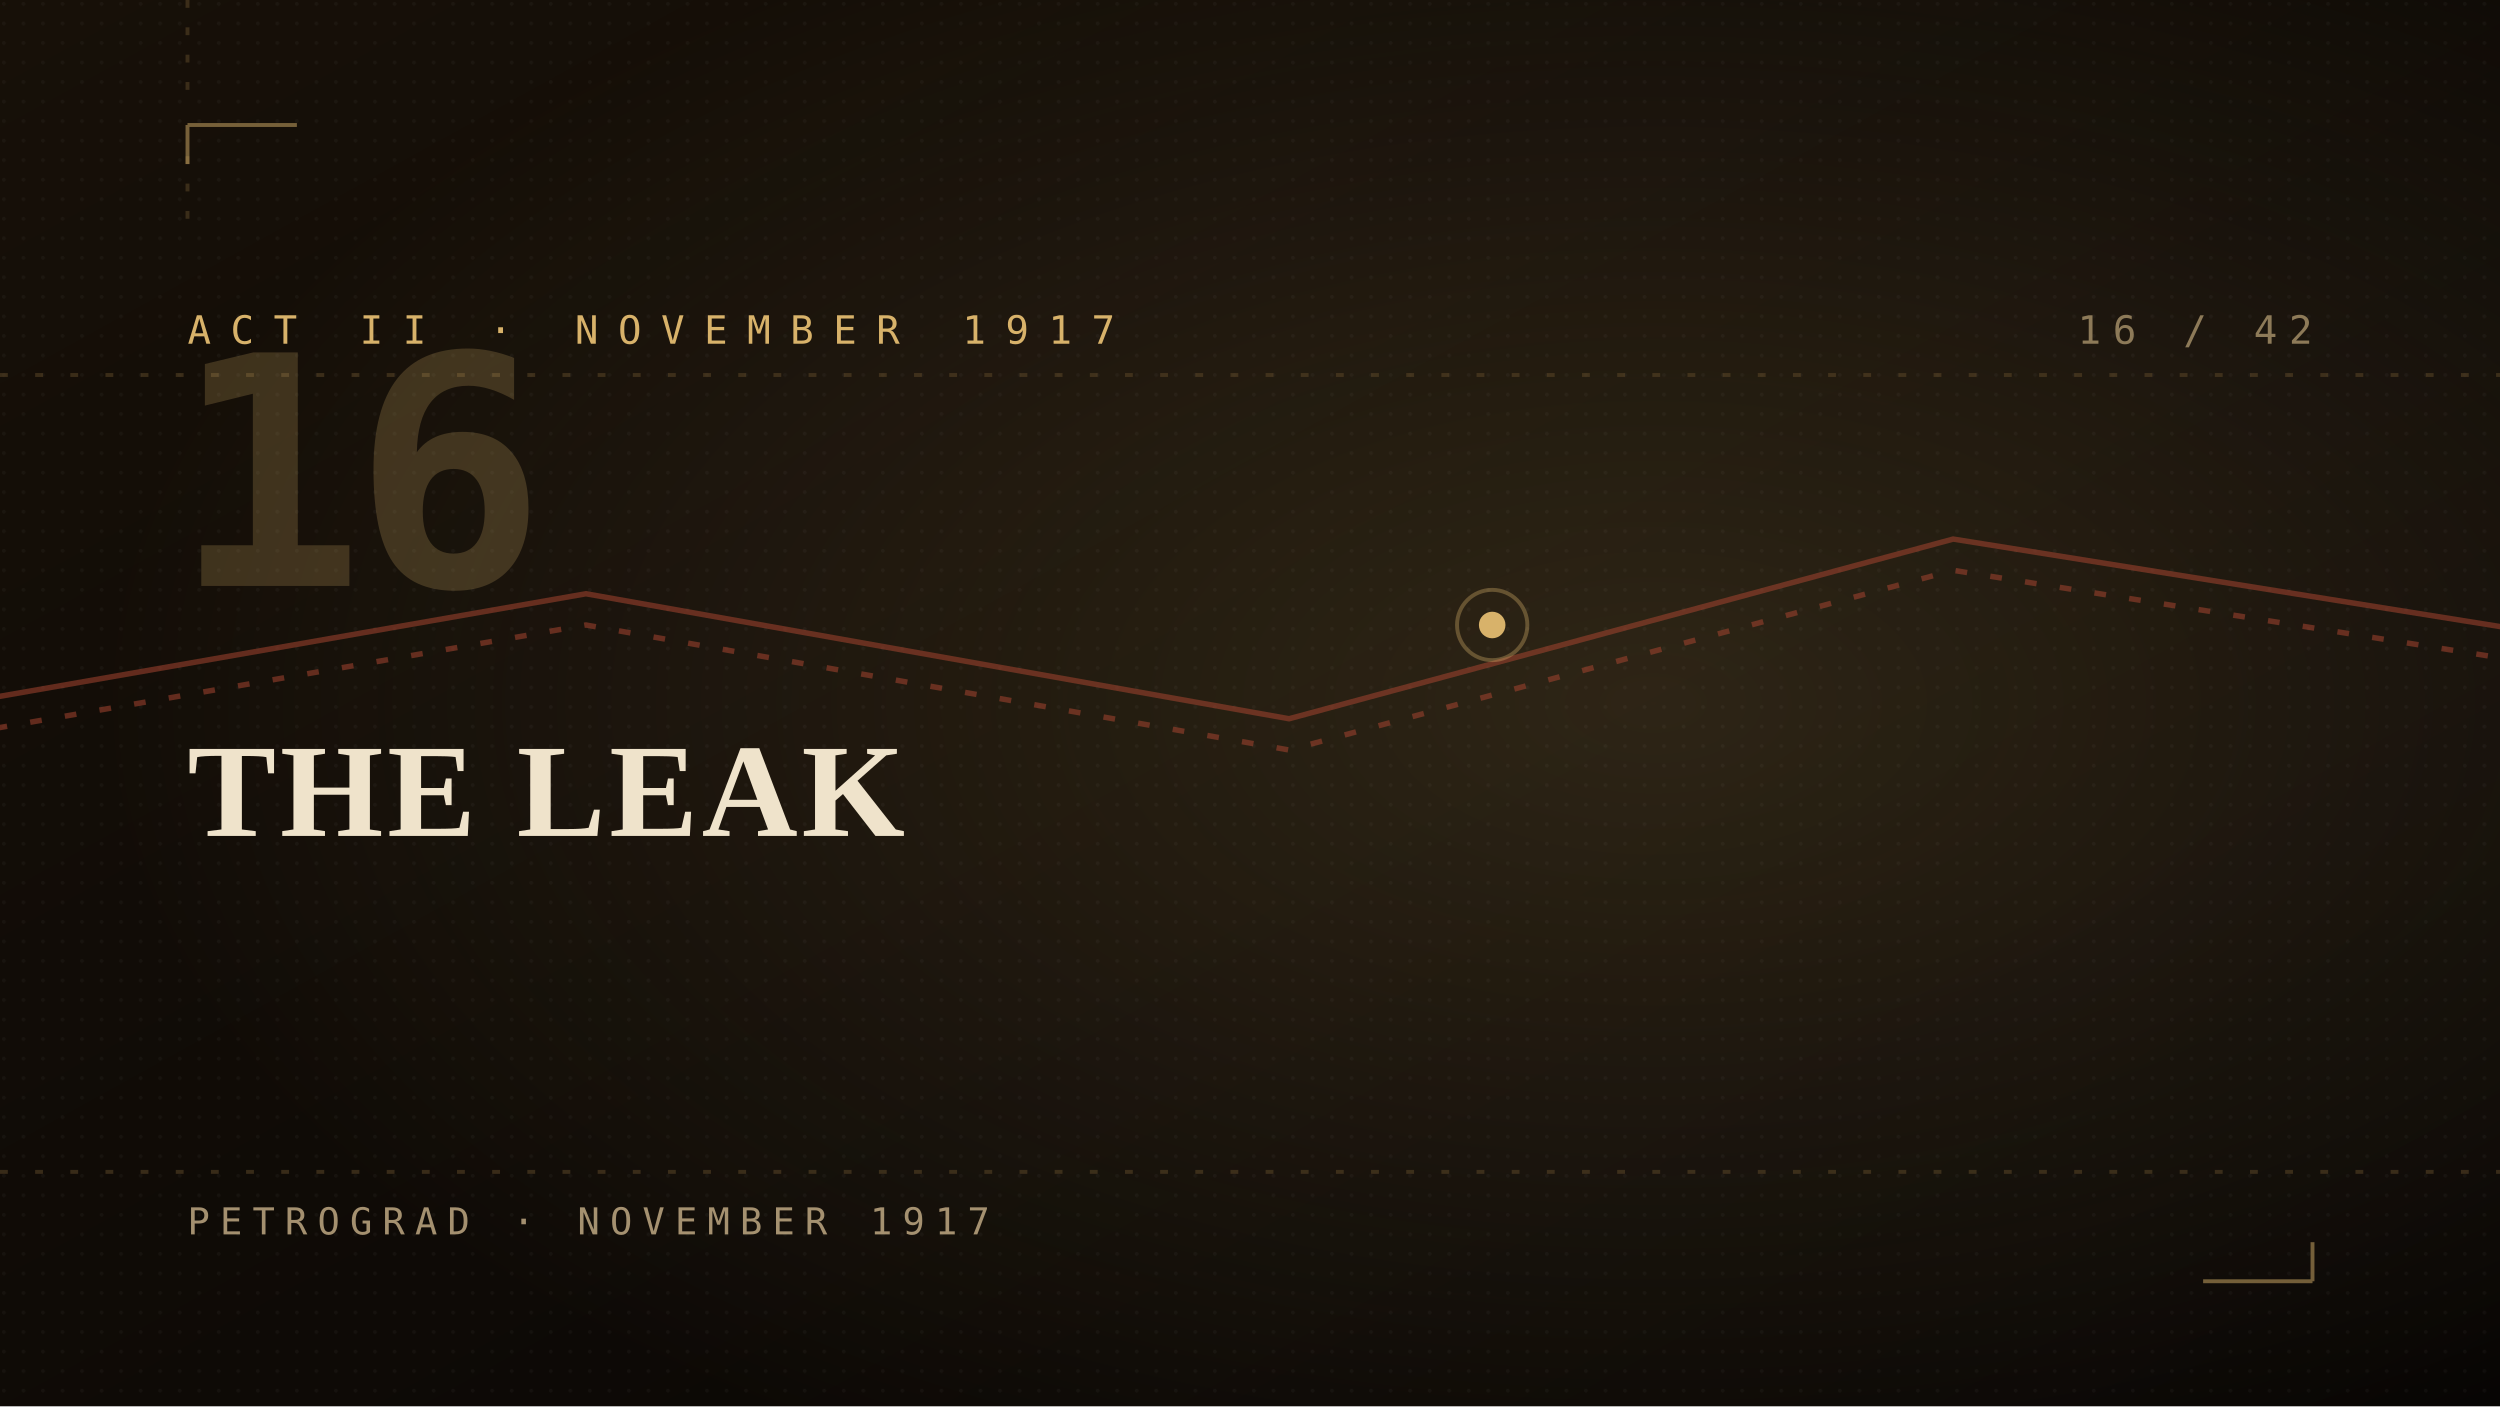
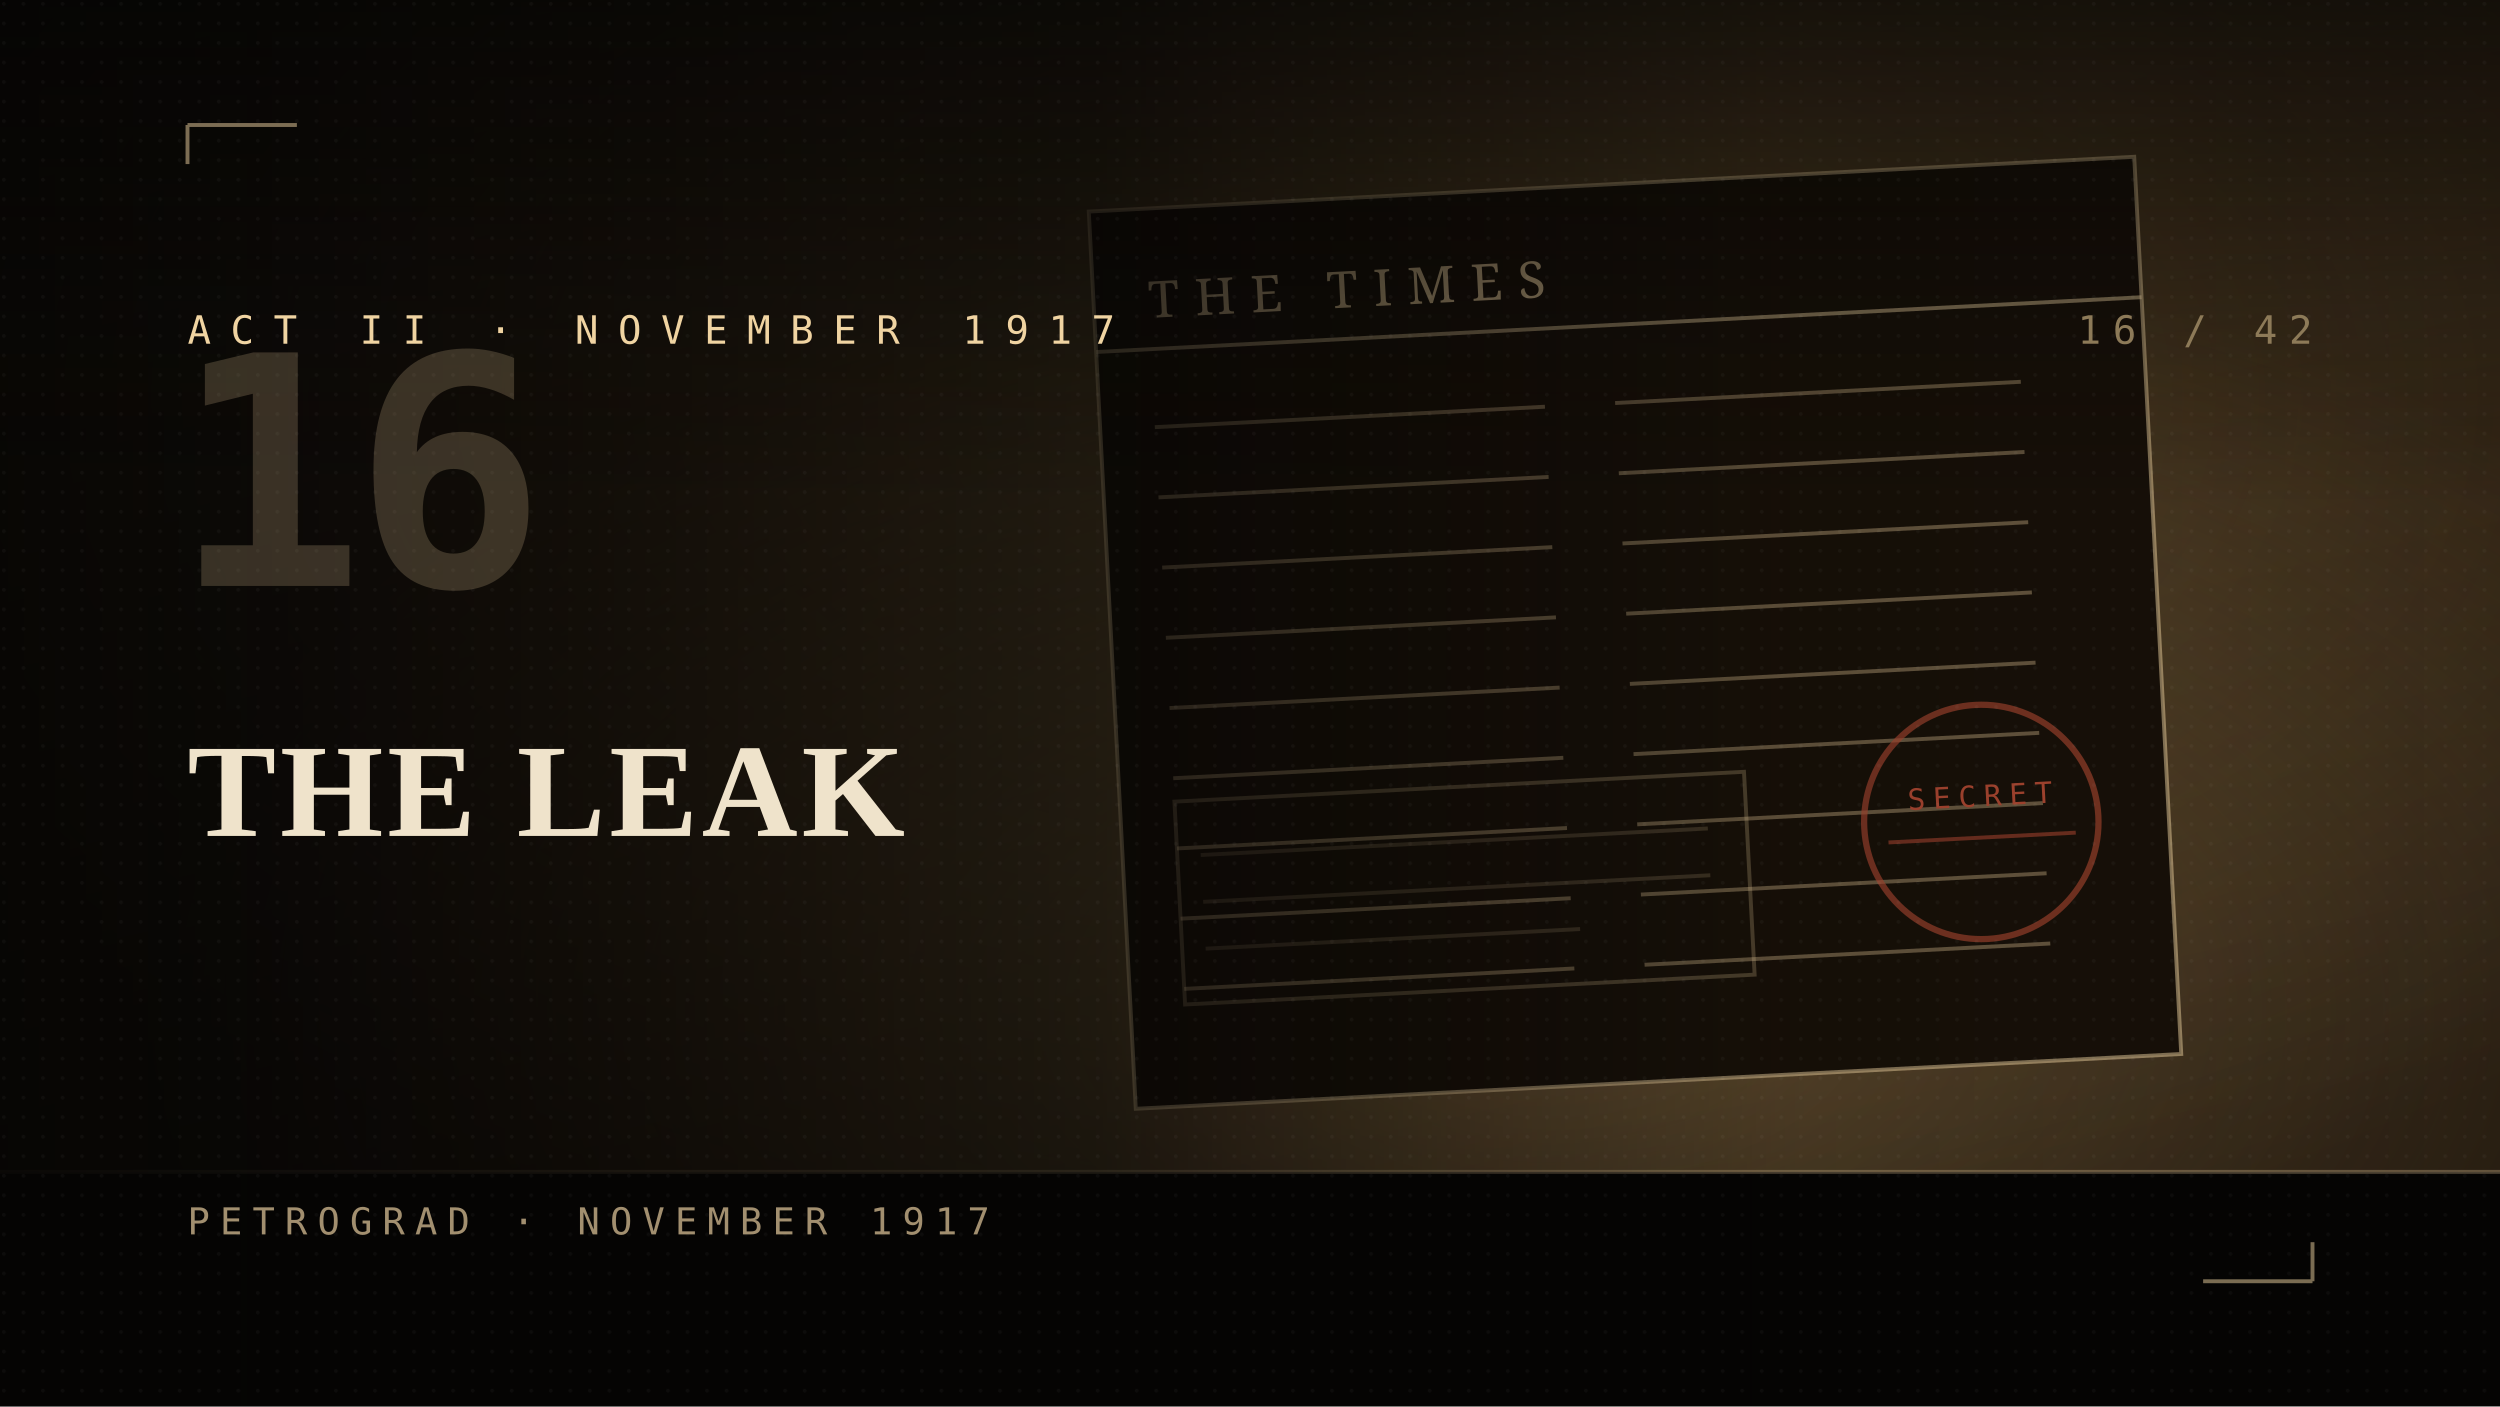
<svg xmlns="http://www.w3.org/2000/svg" width="640" height="360" viewBox="0 0 640 360" role="img" aria-labelledby="t d">
  <defs>
-     <linearGradient id="bg" x1="0" y1="0" x2="1" y2="1">
-       <stop offset="0" stop-color="#171008" />
-       <stop offset="0.55" stop-color="#0e0a06" />
-       <stop offset="1" stop-color="#060403" />
+     <linearGradient id="bg" x1="0" y1="0" x2="0.4" y2="1">
+       <stop offset="0" stop-color="#3d2d18" />
+       <stop offset="1" stop-color="#150e08" />
    </linearGradient>
-     <radialGradient id="glow" cx="66%" cy="50%" r="62%">
-       <stop offset="0" stop-color="#d8b26a" stop-opacity="0.16" />
-       <stop offset="1" stop-color="#d8b26a" stop-opacity="0" />
+     <radialGradient id="glow" cx="56%" cy="28%" r="66%">
+       <stop offset="0" stop-color="#eabf76" stop-opacity="0.2" />
+       <stop offset="1" stop-color="#eabf76" stop-opacity="0" />
+     </radialGradient>
+     <linearGradient id="scrim" x1="0" y1="0" x2="1" y2="0">
+       <stop offset="0" stop-color="#050403" stop-opacity="0.94" />
+       <stop offset="0.44" stop-color="#050403" stop-opacity="0.66" />
+       <stop offset="0.72" stop-color="#050403" stop-opacity="0.08" />
+       <stop offset="1" stop-color="#050403" stop-opacity="0" />
+     </linearGradient>
+     <linearGradient id="topscrim" x1="0" y1="0" x2="0" y2="1">
+       <stop offset="0" stop-color="#050403" stop-opacity="0.7" />
+       <stop offset="0.6" stop-color="#050403" stop-opacity="0.22" />
+       <stop offset="1" stop-color="#050403" stop-opacity="0" />
+     </linearGradient>
+     <radialGradient id="horizon" cx="62%" cy="72%" r="56%">
+       <stop offset="0" stop-color="#eabf76" stop-opacity="0.3" />
+       <stop offset="1" stop-color="#eabf76" stop-opacity="0" />
    </radialGradient>
    <pattern id="grain" width="5" height="5" patternUnits="userSpaceOnUse">
      <circle cx="1" cy="1" r="0.5" fill="#ffffff" opacity="0.035" />
    </pattern>
  </defs>
  <rect width="640" height="360" fill="url(#bg)" />
  <rect width="640" height="360" fill="url(#glow)" />
+   <rect width="640" height="360" fill="url(#horizon)" />
+   <g>
+     <path d="M0 300 H640 V360 H0 Z" fill="#050403" />
+     <path d="M0 300 H640" stroke="#f0d4a2" stroke-opacity="0.3" />
+     <g transform="rotate(-3 400 190)">
+       <rect x="286" y="48" width="268" height="230" fill="#171008" stroke="#f0d4a2" stroke-opacity="0.5" />
+       <path d="M286 84 H554" stroke="#f0d4a2" stroke-opacity="0.5" />
+       <text x="300" y="76" font-family="Georgia,serif" font-size="13" fill="#f0d4a2" opacity="0.75" letter-spacing="4">THE TIMES</text>
+       <g fill="none" stroke="#f0d4a2" stroke-opacity="0.35">
+         <path d="M300 104 h100" />
+         <path d="M300 122 h100" />
+         <path d="M300 140 h100" />
+         <path d="M300 158 h100" />
+         <path d="M300 176 h100" />
+         <path d="M300 194 h100" />
+         <path d="M300 212 h100" />
+         <path d="M300 230 h100" />
+         <path d="M300 248 h100" />
+         <path d="M418 104 h104" />
+         <path d="M418 122 h104" />
+         <path d="M418 140 h104" />
+         <path d="M418 158 h104" />
+         <path d="M418 176 h104" />
+         <path d="M418 194 h104" />
+         <path d="M418 212 h104" />
+         <path d="M418 230 h104" />
+         <path d="M418 248 h104" />
+       </g>
+       <rect x="300" y="200" width="146" height="52" fill="none" stroke="#f0d4a2" stroke-opacity="0.25" />
+       <g stroke="#f0d4a2" stroke-opacity="0.18">
+         <path d="M306 214 h130 M306 226 h130 M306 238 h96" />
+       </g>
+       <circle cx="506" cy="216" r="30" fill="none" stroke="#a4442f" stroke-opacity="0.65" stroke-width="1.6" />
+       <text x="506" y="212" text-anchor="middle" font-family="'JetBrains Mono',monospace" font-size="7.5" fill="#a4442f" letter-spacing="2">SECRET</text>
+       <path d="M482 220 h48" stroke="#a4442f" stroke-opacity="0.6" />
+     </g>
+   </g>
+   <rect width="640" height="360" fill="url(#scrim)" />
+   <rect width="640" height="130" fill="url(#topscrim)" />
  <rect width="640" height="360" fill="url(#grain)" />
-   <g stroke="#5a4526" stroke-width="1" opacity="0.55">
-     <path d="M0 96 H640" stroke-dasharray="2 7" />
-     <path d="M0 300 H640" stroke-dasharray="2 7" />
-     <path d="M48 0 V24 M48 40 V56" stroke-dasharray="2 5" />
-   </g>
-   <g fill="none" stroke="#a4442f" stroke-width="1.4" opacity="0.55">
-     <path d="M-10 180 L150 152 L330 184 L500 138 L650 162" />
-     <path d="M-10 188 L150 160 L330 192 L500 146 L650 170" stroke-dasharray="3 6" />
-   </g>
-   <circle cx="382" cy="160" r="3.4" fill="#d8b26a" />
-   <circle cx="382" cy="160" r="9" fill="none" stroke="#d8b26a" stroke-opacity="0.35" />
-   <text x="48" y="88" font-family="'JetBrains Mono',Consolas,monospace" font-size="10" fill="#d8b26a" letter-spacing="5">ACT II · NOVEMBER 1917</text>
+   <text x="48" y="88" font-family="'JetBrains Mono',Consolas,monospace" font-size="10" fill="#f0d4a2" letter-spacing="5">ACT II · NOVEMBER 1917</text>
  <text x="592" y="88" text-anchor="end" font-family="'JetBrains Mono',Consolas,monospace" font-size="10" fill="#8d7a58" letter-spacing="3">16 / 42</text>
-   <text x="44" y="150" font-family="'JetBrains Mono',Consolas,monospace" font-size="82" font-weight="700" fill="#d8b26a" opacity="0.22" letter-spacing="-3">16</text>
+   <text x="44" y="150" font-family="'JetBrains Mono',Consolas,monospace" font-size="82" font-weight="700" fill="#f0d4a2" opacity="0.2" letter-spacing="-3">16</text>
  <text x="48" y="214" font-family="Georgia,'Times New Roman',serif" font-size="34" font-weight="700" fill="#efe3cb" letter-spacing="1">THE LEAK</text>
  <text x="48" y="316" font-family="'JetBrains Mono',Consolas,monospace" font-size="9.5" fill="#c9b18a" opacity="0.8" letter-spacing="2.6">PETROGRAD · NOVEMBER 1917</text>
-   <g stroke="#d8b26a" stroke-opacity="0.5" stroke-width="1">
+   <g stroke="#f0d4a2" stroke-opacity="0.5" stroke-width="1">
    <path d="M48 32 h28 M48 32 v10" />
    <path d="M592 328 h-28 M592 328 v-10" />
  </g>
</svg>
